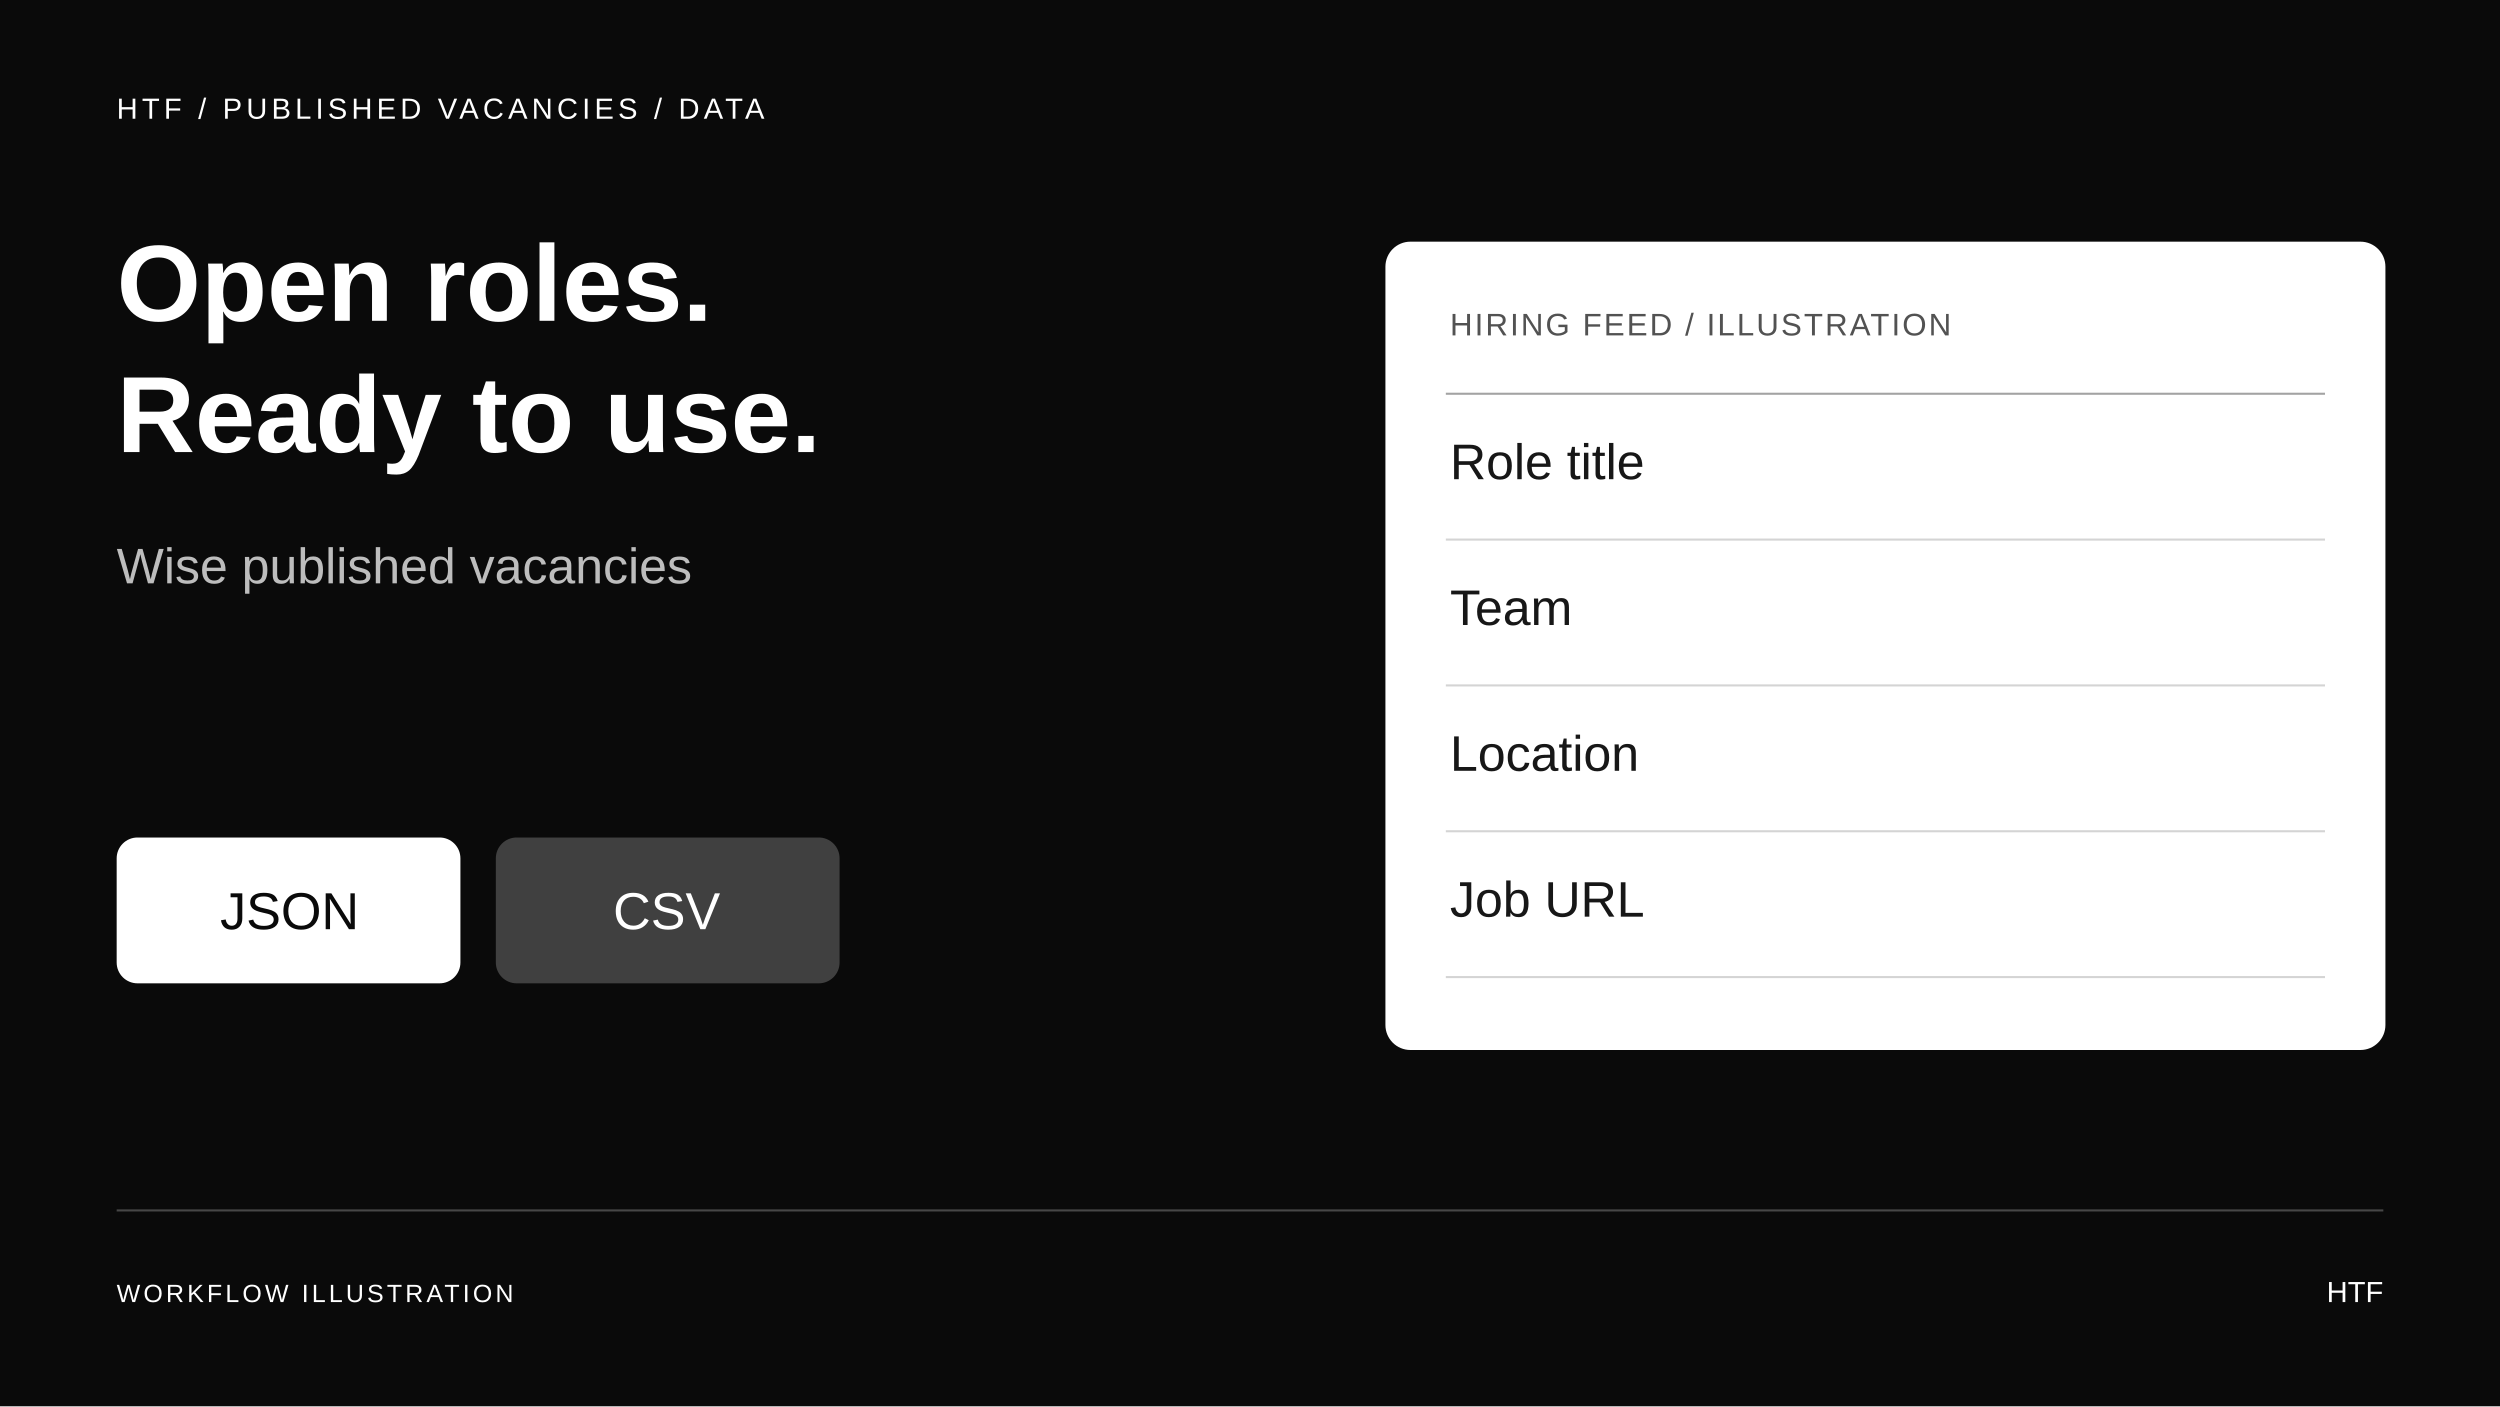
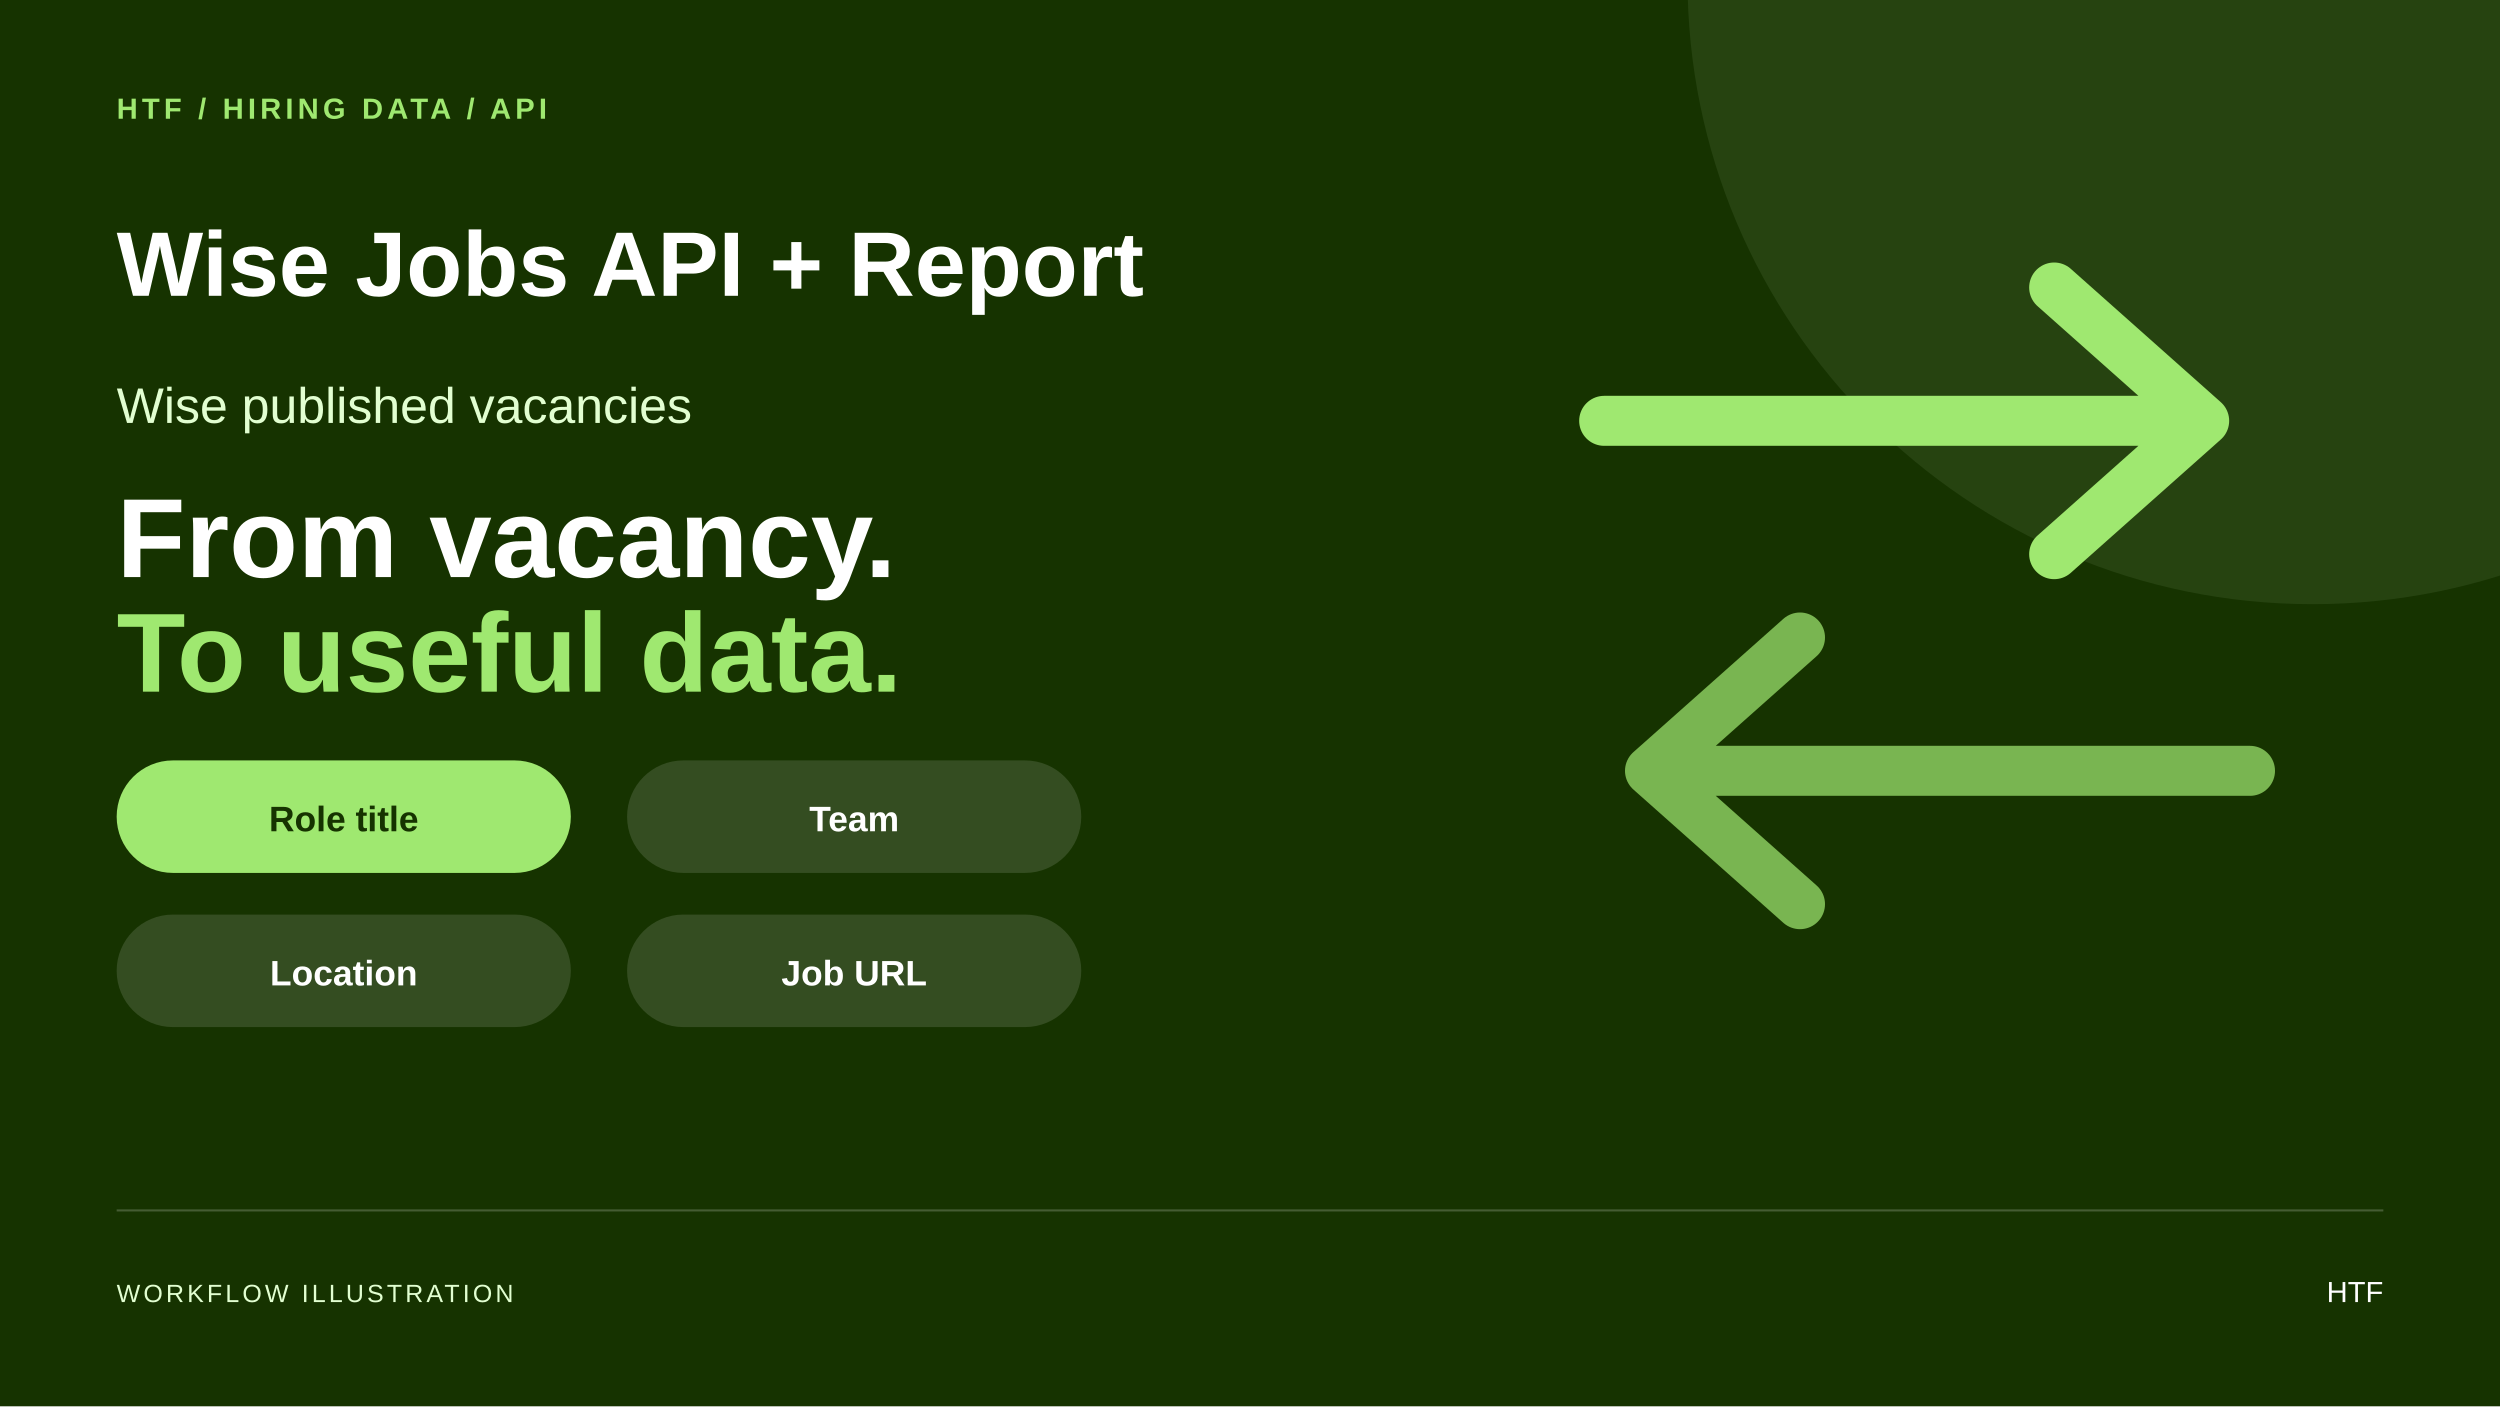
<svg xmlns="http://www.w3.org/2000/svg" width="1200" height="675" viewBox="0 0 1200 675" role="img">
-   <rect width="1200" height="675" fill="#0a0a0a" />
-   <text x="56" y="57" fill="#ffffff" font-family="Arial,sans-serif" font-size="14" letter-spacing="2">HTF / PUBLISHED VACANCIES / DATA</text>
-   <text x="56" y="154" fill="#ffffff" font-family="Arial,sans-serif" font-size="52" font-weight="700">Open roles.</text>
-   <text x="56" y="217" fill="#ffffff" font-family="Arial,sans-serif" font-size="52" font-weight="700">Ready to use.</text>
-   <text x="56" y="280" fill="#bdbdbd" font-family="Arial,sans-serif" font-size="24">Wise published vacancies</text>
-   <rect x="665" y="116" width="480" height="388" rx="12" fill="#ffffff" />
-   <text x="696" y="161" fill="#525252" font-family="Arial,sans-serif" font-size="15" letter-spacing="1">HIRING FEED / ILLUSTRATION</text>
-   <path d="M694 189H1116" fill="none" stroke="#a3a3a3" />
-   <text x="696" y="230" fill="#171717" font-family="Arial,sans-serif" font-size="24">Role title</text>
-   <path d="M694 259H1116" fill="none" stroke="#d4d4d4" />
-   <text x="696" y="300" fill="#171717" font-family="Arial,sans-serif" font-size="24">Team</text>
-   <path d="M694 329H1116" fill="none" stroke="#d4d4d4" />
-   <text x="696" y="370" fill="#171717" font-family="Arial,sans-serif" font-size="24">Location</text>
-   <path d="M694 399H1116" fill="none" stroke="#d4d4d4" />
-   <text x="696" y="440" fill="#171717" font-family="Arial,sans-serif" font-size="24">Job URL</text>
-   <path d="M694 469H1116" fill="none" stroke="#d4d4d4" />
-   <rect x="56" y="402" width="165" height="70" rx="10" fill="#ffffff" />
-   <text x="139" y="446" fill="#0a0a0a" font-family="Arial,sans-serif" font-size="25" text-anchor="middle">JSON</text>
-   <rect x="238" y="402" width="165" height="70" rx="10" fill="#404040" />
-   <text x="320" y="446" fill="#ffffff" font-family="Arial,sans-serif" font-size="25" text-anchor="middle">CSV</text>
-   <path d="M56 581H1144" fill="none" stroke="#ffffff" opacity=".25" />
-   <text x="56" y="625" fill="#ffffff" font-family="Arial,sans-serif" font-size="12" letter-spacing="1.5">WORKFLOW ILLUSTRATION</text>
+   <rect width="1200" height="675" fill="#163300" />
+   <circle cx="1110" cy="-10" r="300" fill="#e2ffd1" opacity=".08" />
+   <text x="56" y="57" fill="#9fe870" font-family="Arial,sans-serif" font-size="14" font-weight="700" letter-spacing="2">HTF / HIRING DATA / API</text>
+   <text x="56" y="142" fill="#ffffff" font-family="Arial,sans-serif" font-size="44" font-weight="700">Wise Jobs API + Report</text>
+   <text x="56" y="203" fill="#e2ffd1" font-family="Arial,sans-serif" font-size="24">Wise published vacancies</text>
+   <text x="56" y="277" fill="#ffffff" font-family="Arial,sans-serif" font-size="54" font-weight="700">From vacancy.</text>
+   <text x="56" y="332" fill="#9fe870" font-family="Arial,sans-serif" font-size="54" font-weight="700">To useful data.</text>
+   <g transform="translate(56 365)">
+     <rect width="218" height="54" rx="27" fill="#9fe870" />
+     <text x="109" y="34" text-anchor="middle" fill="#163300" font-family="Arial,sans-serif" font-size="17" font-weight="700">Role title</text>
+   </g>
+   <g transform="translate(301 365)">
+     <rect width="218" height="54" rx="27" fill="rgba(255,255,255,.13)" />
+     <text x="109" y="34" text-anchor="middle" fill="#ffffff" font-family="Arial,sans-serif" font-size="17" font-weight="700">Team</text>
+   </g>
+   <g transform="translate(56 439)">
+     <rect width="218" height="54" rx="27" fill="rgba(255,255,255,.13)" />
+     <text x="109" y="34" text-anchor="middle" fill="#ffffff" font-family="Arial,sans-serif" font-size="17" font-weight="700">Location</text>
+   </g>
+   <g transform="translate(301 439)">
+     <rect width="218" height="54" rx="27" fill="rgba(255,255,255,.13)" />
+     <text x="109" y="34" text-anchor="middle" fill="#ffffff" font-family="Arial,sans-serif" font-size="17" font-weight="700">Job URL</text>
+   </g>
+   <g fill="none" stroke="#9fe870" stroke-width="24" stroke-linecap="round" stroke-linejoin="round">
+     <path d="M770 202h288l-72-64M1058 202l-72 64" />
+     <path d="M1080 370H792l72-64M792 370l72 64" opacity=".72" />
+   </g>
+   <path d="M56 581H1144" stroke="#ffffff" opacity=".2" />
+   <text x="56" y="625" fill="#e2ffd1" font-family="Arial,sans-serif" font-size="12" letter-spacing="1.5">WORKFLOW ILLUSTRATION</text>
  <text x="1144" y="625" fill="#ffffff" font-family="Arial,sans-serif" font-size="14" text-anchor="end">HTF</text>
</svg>
